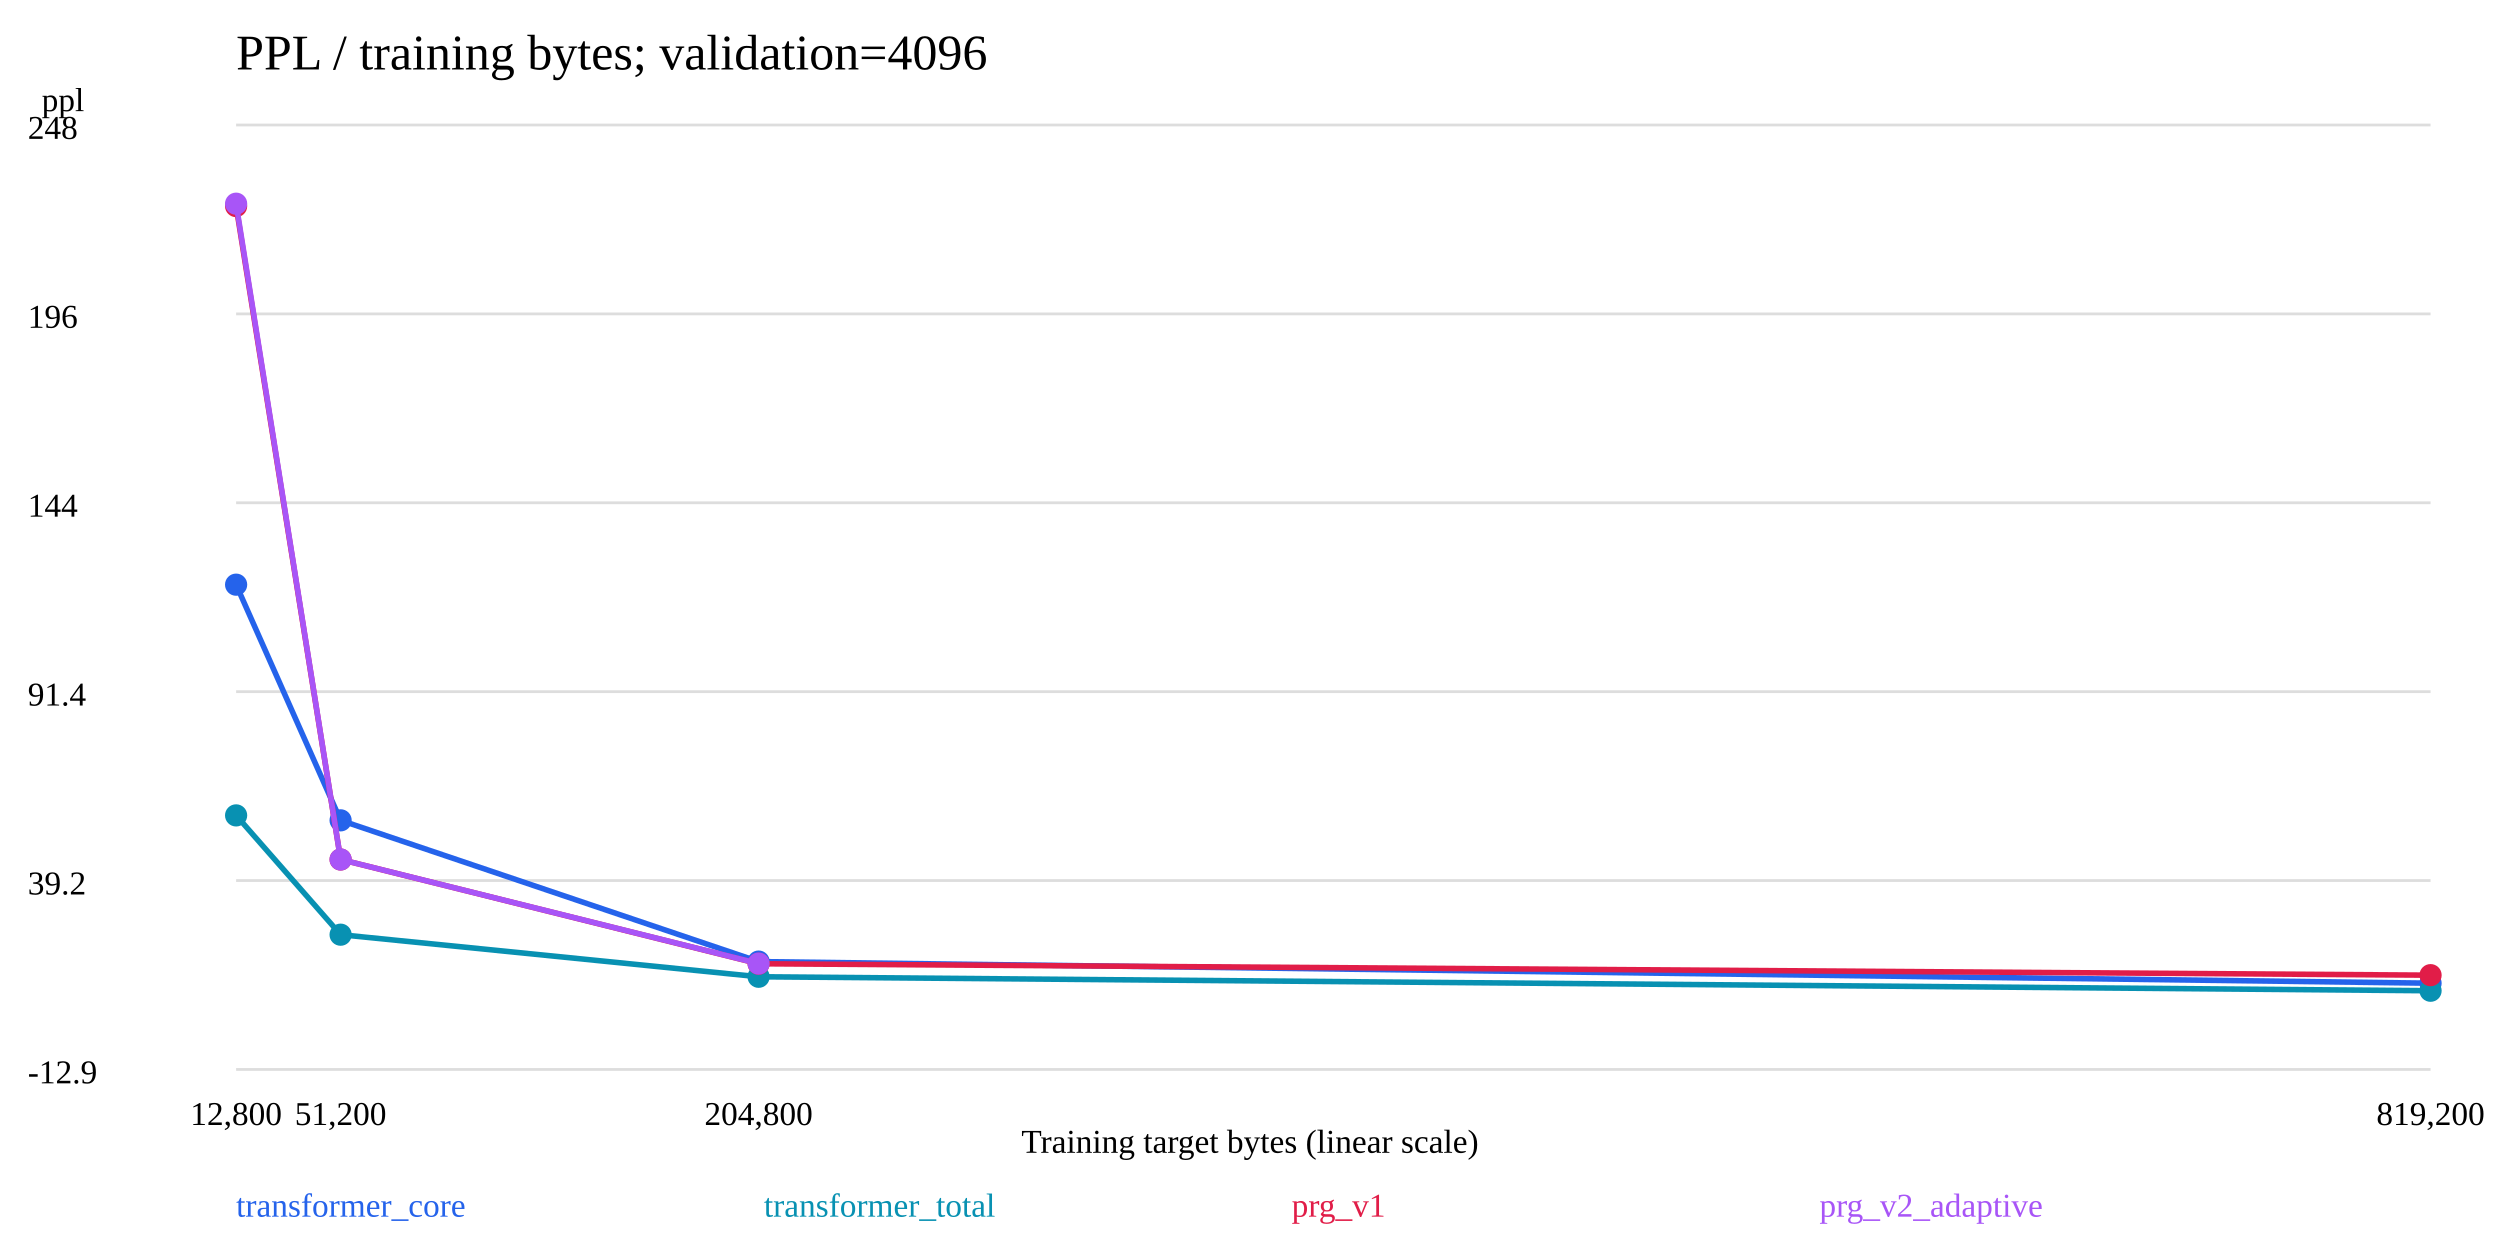
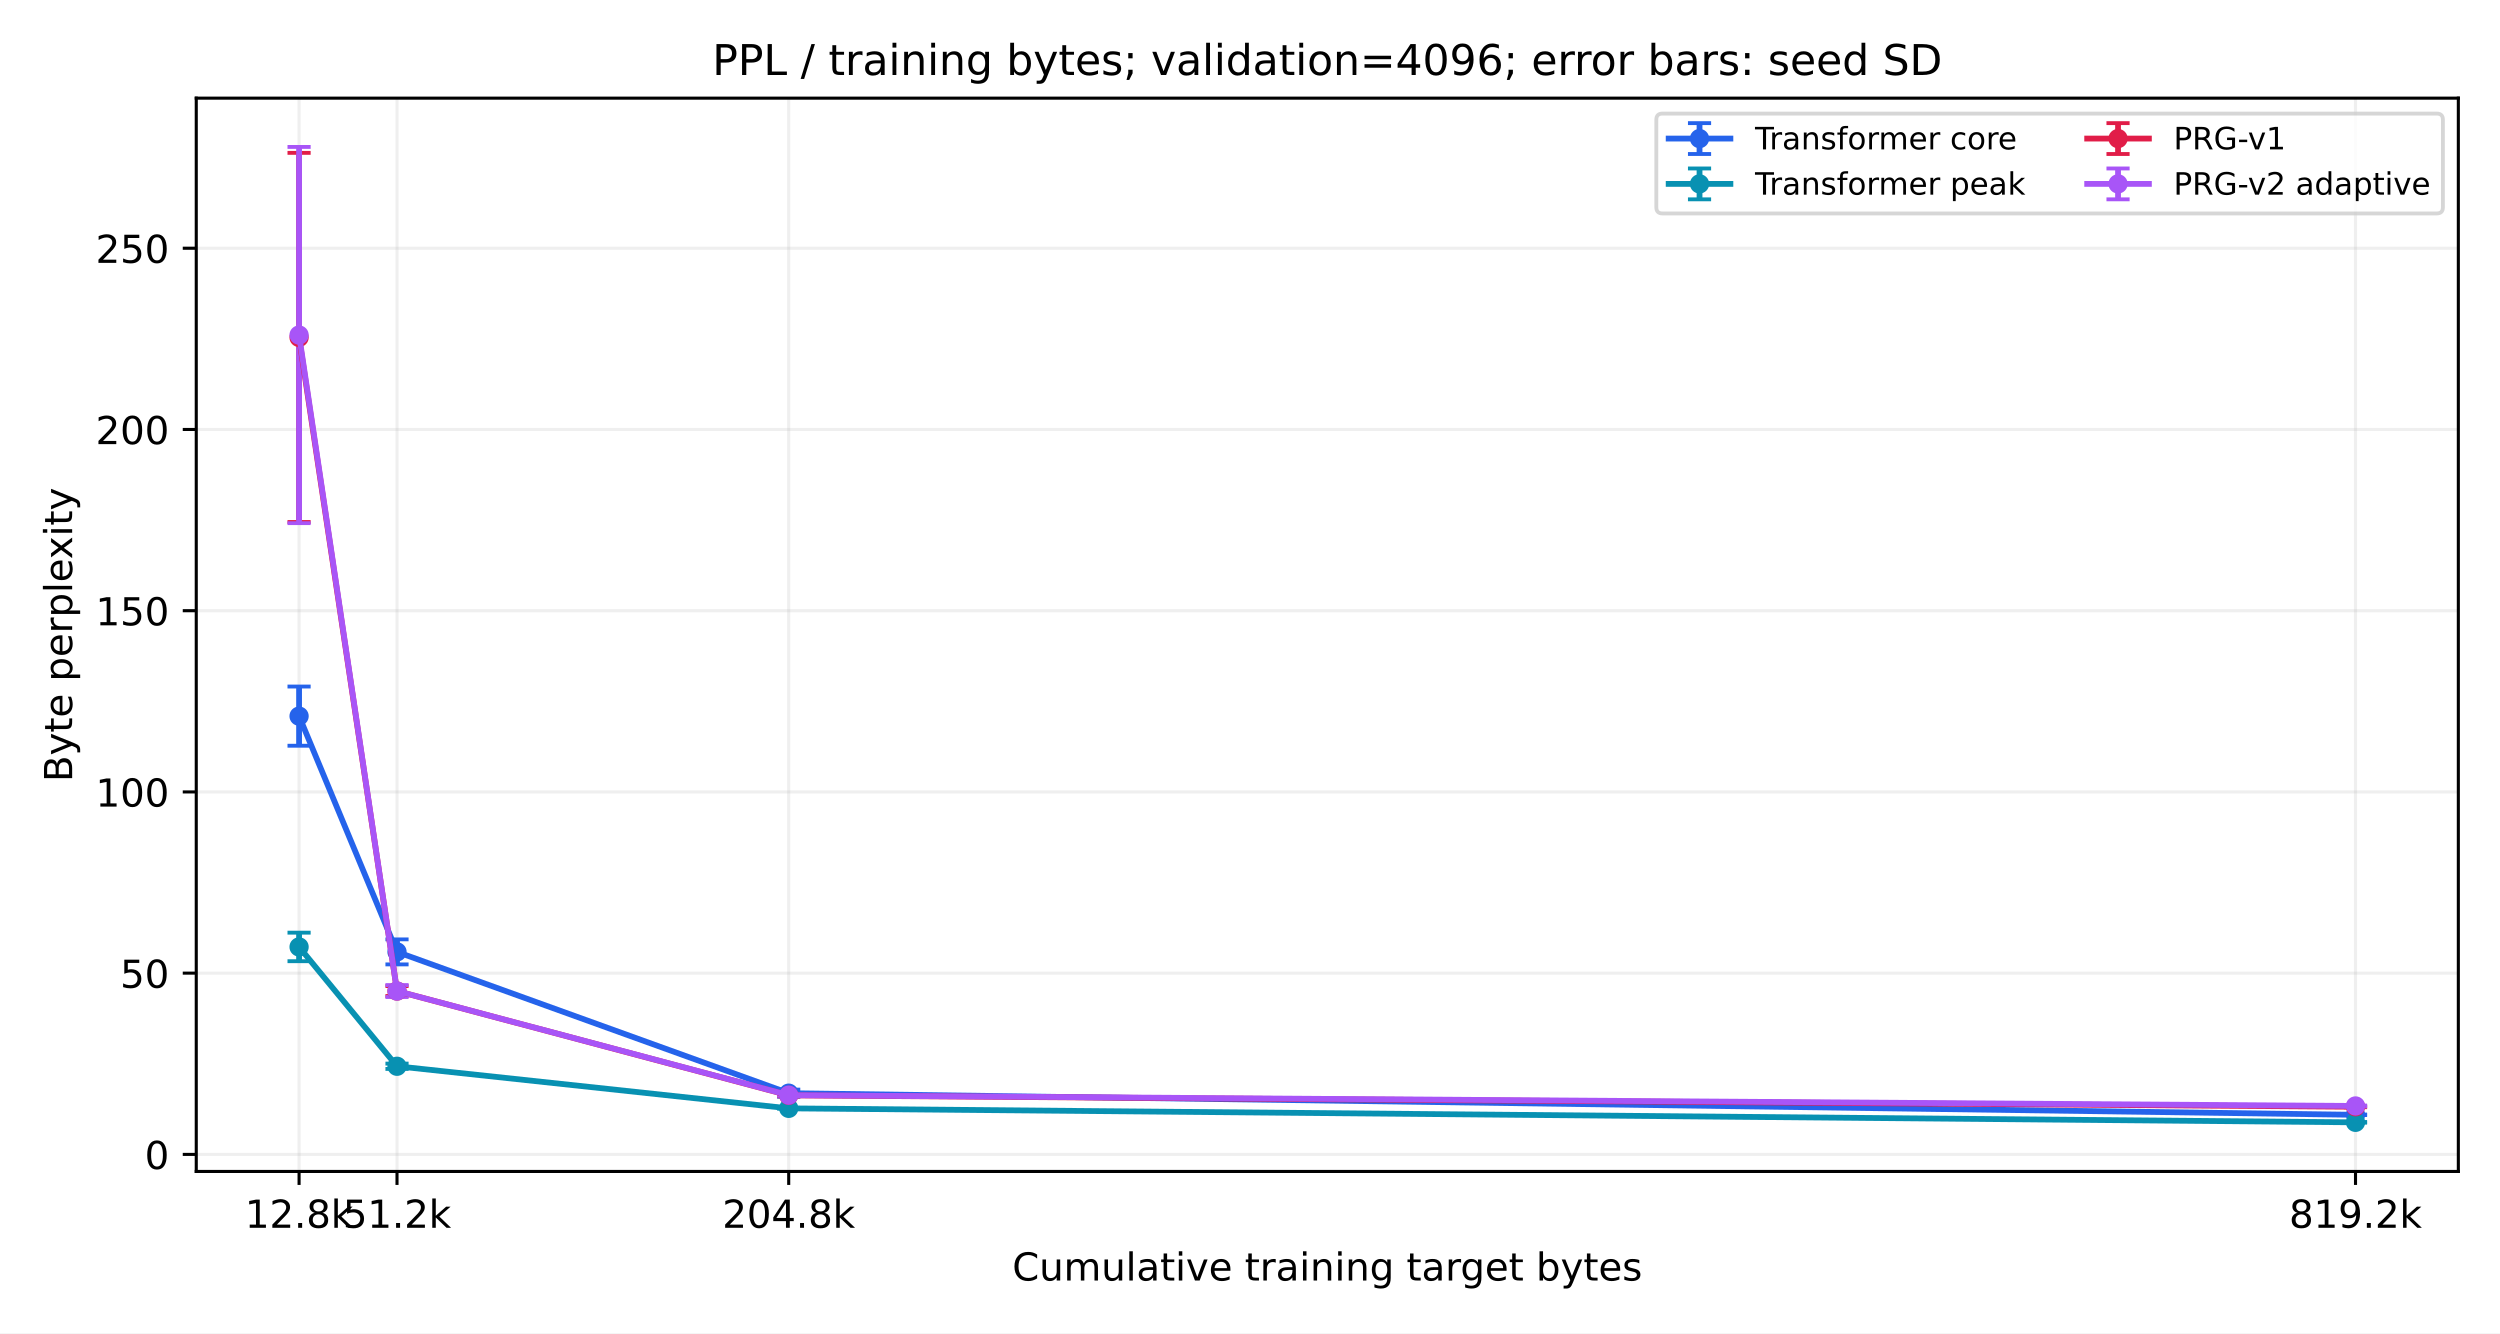
- <svg xmlns="http://www.w3.org/2000/svg" width="900" height="450" viewBox="0 0 900 450">
-   <rect width="100%" height="100%" fill="white" />
-   <text x="85" y="25" font-size="18">PPL / training bytes; validation=4096</text>
-   <line x1="85" x2="875" y1="385.0" y2="385.0" stroke="#ddd" />
-   <text x="10" y="390.0" font-size="12">-12.9</text>
-   <line x1="85" x2="875" y1="317.0" y2="317.0" stroke="#ddd" />
-   <text x="10" y="322.0" font-size="12">39.2</text>
-   <line x1="85" x2="875" y1="249.0" y2="249.0" stroke="#ddd" />
-   <text x="10" y="254.0" font-size="12">91.4</text>
-   <line x1="85" x2="875" y1="181" y2="181" stroke="#ddd" />
-   <text x="10" y="186" font-size="12">144</text>
-   <line x1="85" x2="875" y1="113.0" y2="113.0" stroke="#ddd" />
-   <text x="10" y="118.0" font-size="12">196</text>
-   <line x1="85" x2="875" y1="45.0" y2="45.0" stroke="#ddd" />
-   <text x="10" y="50.0" font-size="12">248</text>
-   <text x="85.0" y="405" text-anchor="middle" font-size="12">12,800</text>
-   <text x="122.619" y="405" text-anchor="middle" font-size="12">51,200</text>
-   <text x="273.095" y="405" text-anchor="middle" font-size="12">204,800</text>
-   <text x="875.0" y="405" text-anchor="middle" font-size="12">819,200</text>
-   <polyline points="85.00,210.48 122.62,295.32 273.10,346.17 875.00,353.95" fill="none" stroke="#2563eb" stroke-width="2" />
-   <circle cx="85.0" cy="210.484" r="4" fill="#2563eb" />
-   <circle cx="122.619" cy="295.323" r="4" fill="#2563eb" />
-   <circle cx="273.095" cy="346.171" r="4" fill="#2563eb" />
-   <circle cx="875.0" cy="353.952" r="4" fill="#2563eb" />
-   <text x="85" y="438" fill="#2563eb" font-size="12">transformer_core</text>
-   <polyline points="85.00,293.54 122.62,336.49 273.10,351.64 875.00,356.67" fill="none" stroke="#0891b2" stroke-width="2" />
-   <circle cx="85.0" cy="293.544" r="4" fill="#0891b2" />
-   <circle cx="122.619" cy="336.488" r="4" fill="#0891b2" />
-   <circle cx="273.095" cy="351.637" r="4" fill="#0891b2" />
-   <circle cx="875.0" cy="356.667" r="4" fill="#0891b2" />
-   <text x="275" y="438" fill="#0891b2" font-size="12">transformer_total</text>
-   <polyline points="85.00,74.19 122.62,309.42 273.10,346.95 875.00,351.06" fill="none" stroke="#e11d48" stroke-width="2" />
-   <circle cx="85.0" cy="74.187" r="4" fill="#e11d48" />
-   <circle cx="122.619" cy="309.419" r="4" fill="#e11d48" />
-   <circle cx="273.095" cy="346.954" r="4" fill="#e11d48" />
-   <circle cx="875.0" cy="351.06" r="4" fill="#e11d48" />
-   <text x="465" y="438" fill="#e11d48" font-size="12">prg_v1</text>
-   <polyline points="85.00,73.33 122.62,309.41 273.10,346.90" fill="none" stroke="#a855f7" stroke-width="2" />
-   <circle cx="85.0" cy="73.333" r="4" fill="#a855f7" />
-   <circle cx="122.619" cy="309.41" r="4" fill="#a855f7" />
-   <circle cx="273.095" cy="346.9" r="4" fill="#a855f7" />
-   <text x="655" y="438" fill="#a855f7" font-size="12">prg_v2_adaptive</text>
-   <text x="450" y="415" text-anchor="middle" font-size="12">Training target bytes (linear scale)</text>
-   <text x="15" y="40" font-size="12">ppl</text>
+ <svg xmlns="http://www.w3.org/2000/svg" xmlns:xlink="http://www.w3.org/1999/xlink" width="648pt" height="345.6pt" viewBox="0 0 648 345.6" version="1.1">
+   <defs>
+     <style type="text/css">*{stroke-linejoin: round; stroke-linecap: butt}</style>
+   </defs>
+   <g id="figure_1">
+     <g id="patch_1">
+       <path d="M 0 345.6 L 648 345.6 L 648 0 L 0 0 z " style="fill: #ffffff" />
+     </g>
+     <g id="axes_1">
+       <g id="patch_2">
+         <path d="M 50.87 303.64 L 637.2 303.64 L 637.2 25.44 L 50.87 25.44 z " style="fill: #ffffff" />
+       </g>
+       <g id="matplotlib.axis_1">
+         <g id="xtick_1">
+           <g id="line2d_1">
+             <path d="M 77.521 303.64 L 77.521 25.44 " clip-path="url(#pd39d0b8ee3)" style="fill: none; stroke: #b0b0b0; stroke-opacity: 0.2; stroke-width: 0.8; stroke-linecap: square" />
+           </g>
+           <g id="line2d_2">
+             <defs>
+               <path id="m1986280dcb" d="M 0 0 L 0 3.5 " style="stroke: #000000; stroke-width: 0.8" />
+             </defs>
+             <g>
+               <use xlink:href="#m1986280dcb" x="77.521" y="303.64" style="stroke: #000000; stroke-width: 0.8" />
+             </g>
+           </g>
+           <g id="text_1">
+             <text style="font-size: 10px; font-family: 'DejaVu Sans', 'Bitstream Vera Sans', 'Computer Modern Sans Serif', 'Lucida Grande', 'Verdana', 'Geneva', 'Lucid', 'Arial', 'Helvetica', 'Avant Garde', sans-serif; text-anchor: middle" x="77.521" y="318.238" transform="rotate(-0 77.52136 318.2384)">12.8k</text>
+           </g>
+         </g>
+         <g id="xtick_2">
+           <g id="line2d_3">
+             <path d="M 102.904 303.64 L 102.904 25.44 " clip-path="url(#pd39d0b8ee3)" style="fill: none; stroke: #b0b0b0; stroke-opacity: 0.2; stroke-width: 0.8; stroke-linecap: square" />
+           </g>
+           <g id="line2d_4">
+             <g>
+               <use xlink:href="#m1986280dcb" x="102.904" y="303.64" style="stroke: #000000; stroke-width: 0.8" />
+             </g>
+           </g>
+           <g id="text_2">
+             <text style="font-size: 10px; font-family: 'DejaVu Sans', 'Bitstream Vera Sans', 'Computer Modern Sans Serif', 'Lucida Grande', 'Verdana', 'Geneva', 'Lucid', 'Arial', 'Helvetica', 'Avant Garde', sans-serif; text-anchor: middle" x="102.904" y="318.238" transform="rotate(-0 102.9036 318.2384)">51.2k</text>
+           </g>
+         </g>
+         <g id="xtick_3">
+           <g id="line2d_5">
+             <path d="M 204.433 303.64 L 204.433 25.44 " clip-path="url(#pd39d0b8ee3)" style="fill: none; stroke: #b0b0b0; stroke-opacity: 0.2; stroke-width: 0.8; stroke-linecap: square" />
+           </g>
+           <g id="line2d_6">
+             <g>
+               <use xlink:href="#m1986280dcb" x="204.433" y="303.64" style="stroke: #000000; stroke-width: 0.8" />
+             </g>
+           </g>
+           <g id="text_3">
+             <text style="font-size: 10px; font-family: 'DejaVu Sans', 'Bitstream Vera Sans', 'Computer Modern Sans Serif', 'Lucida Grande', 'Verdana', 'Geneva', 'Lucid', 'Arial', 'Helvetica', 'Avant Garde', sans-serif; text-anchor: middle" x="204.433" y="318.238" transform="rotate(-0 204.4326 318.2384)">204.8k</text>
+           </g>
+         </g>
+         <g id="xtick_4">
+           <g id="line2d_7">
+             <path d="M 610.549 303.64 L 610.549 25.44 " clip-path="url(#pd39d0b8ee3)" style="fill: none; stroke: #b0b0b0; stroke-opacity: 0.2; stroke-width: 0.8; stroke-linecap: square" />
+           </g>
+           <g id="line2d_8">
+             <g>
+               <use xlink:href="#m1986280dcb" x="610.549" y="303.64" style="stroke: #000000; stroke-width: 0.8" />
+             </g>
+           </g>
+           <g id="text_4">
+             <text style="font-size: 10px; font-family: 'DejaVu Sans', 'Bitstream Vera Sans', 'Computer Modern Sans Serif', 'Lucida Grande', 'Verdana', 'Geneva', 'Lucid', 'Arial', 'Helvetica', 'Avant Garde', sans-serif; text-anchor: middle" x="610.549" y="318.238" transform="rotate(-0 610.5486 318.2384)">819.2k</text>
+           </g>
+         </g>
+         <g id="text_5">
+           <text style="font-size: 10px; font-family: 'DejaVu Sans', 'Bitstream Vera Sans', 'Computer Modern Sans Serif', 'Lucida Grande', 'Verdana', 'Geneva', 'Lucid', 'Arial', 'Helvetica', 'Avant Garde', sans-serif; text-anchor: middle" x="344.035" y="331.917" transform="rotate(-0 344.035 331.9166)">Cumulative training target bytes</text>
+         </g>
+       </g>
+       <g id="matplotlib.axis_2">
+         <g id="ytick_1">
+           <g id="line2d_9">
+             <path d="M 50.87 299.216 L 637.2 299.216 " clip-path="url(#pd39d0b8ee3)" style="fill: none; stroke: #b0b0b0; stroke-opacity: 0.2; stroke-width: 0.8; stroke-linecap: square" />
+           </g>
+           <g id="line2d_10">
+             <defs>
+               <path id="mdb5ca805af" d="M 0 0 L -3.5 0 " style="stroke: #000000; stroke-width: 0.8" />
+             </defs>
+             <g>
+               <use xlink:href="#mdb5ca805af" x="50.87" y="299.216" style="stroke: #000000; stroke-width: 0.8" />
+             </g>
+           </g>
+           <g id="text_6">
+             <text style="font-size: 10px; font-family: 'DejaVu Sans', 'Bitstream Vera Sans', 'Computer Modern Sans Serif', 'Lucida Grande', 'Verdana', 'Geneva', 'Lucid', 'Arial', 'Helvetica', 'Avant Garde', sans-serif; text-anchor: end" x="43.87" y="303.015" transform="rotate(-0 43.87 303.0149)">0</text>
+           </g>
+         </g>
+         <g id="ytick_2">
+           <g id="line2d_11">
+             <path d="M 50.87 252.241 L 637.2 252.241 " clip-path="url(#pd39d0b8ee3)" style="fill: none; stroke: #b0b0b0; stroke-opacity: 0.2; stroke-width: 0.8; stroke-linecap: square" />
+           </g>
+           <g id="line2d_12">
+             <g>
+               <use xlink:href="#mdb5ca805af" x="50.87" y="252.241" style="stroke: #000000; stroke-width: 0.8" />
+             </g>
+           </g>
+           <g id="text_7">
+             <text style="font-size: 10px; font-family: 'DejaVu Sans', 'Bitstream Vera Sans', 'Computer Modern Sans Serif', 'Lucida Grande', 'Verdana', 'Geneva', 'Lucid', 'Arial', 'Helvetica', 'Avant Garde', sans-serif; text-anchor: end" x="43.87" y="256.041" transform="rotate(-0 43.87 256.0405)">50</text>
+           </g>
+         </g>
+         <g id="ytick_3">
+           <g id="line2d_13">
+             <path d="M 50.87 205.267 L 637.2 205.267 " clip-path="url(#pd39d0b8ee3)" style="fill: none; stroke: #b0b0b0; stroke-opacity: 0.2; stroke-width: 0.8; stroke-linecap: square" />
+           </g>
+           <g id="line2d_14">
+             <g>
+               <use xlink:href="#mdb5ca805af" x="50.87" y="205.267" style="stroke: #000000; stroke-width: 0.8" />
+             </g>
+           </g>
+           <g id="text_8">
+             <text style="font-size: 10px; font-family: 'DejaVu Sans', 'Bitstream Vera Sans', 'Computer Modern Sans Serif', 'Lucida Grande', 'Verdana', 'Geneva', 'Lucid', 'Arial', 'Helvetica', 'Avant Garde', sans-serif; text-anchor: end" x="43.87" y="209.066" transform="rotate(-0 43.87 209.0662)">100</text>
+           </g>
+         </g>
+         <g id="ytick_4">
+           <g id="line2d_15">
+             <path d="M 50.87 158.293 L 637.2 158.293 " clip-path="url(#pd39d0b8ee3)" style="fill: none; stroke: #b0b0b0; stroke-opacity: 0.2; stroke-width: 0.8; stroke-linecap: square" />
+           </g>
+           <g id="line2d_16">
+             <g>
+               <use xlink:href="#mdb5ca805af" x="50.87" y="158.293" style="stroke: #000000; stroke-width: 0.8" />
+             </g>
+           </g>
+           <g id="text_9">
+             <text style="font-size: 10px; font-family: 'DejaVu Sans', 'Bitstream Vera Sans', 'Computer Modern Sans Serif', 'Lucida Grande', 'Verdana', 'Geneva', 'Lucid', 'Arial', 'Helvetica', 'Avant Garde', sans-serif; text-anchor: end" x="43.87" y="162.092" transform="rotate(-0 43.87 162.0919)">150</text>
+           </g>
+         </g>
+         <g id="ytick_5">
+           <g id="line2d_17">
+             <path d="M 50.87 111.318 L 637.2 111.318 " clip-path="url(#pd39d0b8ee3)" style="fill: none; stroke: #b0b0b0; stroke-opacity: 0.2; stroke-width: 0.8; stroke-linecap: square" />
+           </g>
+           <g id="line2d_18">
+             <g>
+               <use xlink:href="#mdb5ca805af" x="50.87" y="111.318" style="stroke: #000000; stroke-width: 0.8" />
+             </g>
+           </g>
+           <g id="text_10">
+             <text style="font-size: 10px; font-family: 'DejaVu Sans', 'Bitstream Vera Sans', 'Computer Modern Sans Serif', 'Lucida Grande', 'Verdana', 'Geneva', 'Lucid', 'Arial', 'Helvetica', 'Avant Garde', sans-serif; text-anchor: end" x="43.87" y="115.118" transform="rotate(-0 43.87 115.1175)">200</text>
+           </g>
+         </g>
+         <g id="ytick_6">
+           <g id="line2d_19">
+             <path d="M 50.87 64.344 L 637.2 64.344 " clip-path="url(#pd39d0b8ee3)" style="fill: none; stroke: #b0b0b0; stroke-opacity: 0.2; stroke-width: 0.8; stroke-linecap: square" />
+           </g>
+           <g id="line2d_20">
+             <g>
+               <use xlink:href="#mdb5ca805af" x="50.87" y="64.344" style="stroke: #000000; stroke-width: 0.8" />
+             </g>
+           </g>
+           <g id="text_11">
+             <text style="font-size: 10px; font-family: 'DejaVu Sans', 'Bitstream Vera Sans', 'Computer Modern Sans Serif', 'Lucida Grande', 'Verdana', 'Geneva', 'Lucid', 'Arial', 'Helvetica', 'Avant Garde', sans-serif; text-anchor: end" x="43.87" y="68.143" transform="rotate(-0 43.87 68.14321)">250</text>
+           </g>
+         </g>
+         <g id="text_12">
+           <text style="font-size: 10px; font-family: 'DejaVu Sans', 'Bitstream Vera Sans', 'Computer Modern Sans Serif', 'Lucida Grande', 'Verdana', 'Geneva', 'Lucid', 'Arial', 'Helvetica', 'Avant Garde', sans-serif; text-anchor: middle" x="18.703" y="164.54" transform="rotate(-90 18.70281 164.54)">Byte perplexity</text>
+         </g>
+       </g>
+       <g id="LineCollection_1">
+         <path d="M 77.521 193.294 L 77.521 177.957 " clip-path="url(#pd39d0b8ee3)" style="fill: none; stroke: #2563eb; stroke-width: 1.5" />
+         <path d="M 102.904 249.973 L 102.904 243.484 " clip-path="url(#pd39d0b8ee3)" style="fill: none; stroke: #2563eb; stroke-width: 1.5" />
+         <path d="M 204.433 284.272 L 204.433 282.43 " clip-path="url(#pd39d0b8ee3)" style="fill: none; stroke: #2563eb; stroke-width: 1.5" />
+         <path d="M 610.549 289.031 L 610.549 288.879 " clip-path="url(#pd39d0b8ee3)" style="fill: none; stroke: #2563eb; stroke-width: 1.5" />
+       </g>
+       <g id="line2d_21">
+         <defs>
+           <path id="m1d0e846e0e" d="M 3 0 L -3 -0 " style="stroke: #2563eb" />
+         </defs>
+         <g clip-path="url(#pd39d0b8ee3)">
+           <use xlink:href="#m1d0e846e0e" x="77.521" y="193.294" style="fill: #2563eb; stroke: #2563eb" />
+           <use xlink:href="#m1d0e846e0e" x="102.904" y="249.973" style="fill: #2563eb; stroke: #2563eb" />
+           <use xlink:href="#m1d0e846e0e" x="204.433" y="284.272" style="fill: #2563eb; stroke: #2563eb" />
+           <use xlink:href="#m1d0e846e0e" x="610.549" y="289.031" style="fill: #2563eb; stroke: #2563eb" />
+         </g>
+       </g>
+       <g id="line2d_22">
+         <g clip-path="url(#pd39d0b8ee3)">
+           <use xlink:href="#m1d0e846e0e" x="77.521" y="177.957" style="fill: #2563eb; stroke: #2563eb" />
+           <use xlink:href="#m1d0e846e0e" x="102.904" y="243.484" style="fill: #2563eb; stroke: #2563eb" />
+           <use xlink:href="#m1d0e846e0e" x="204.433" y="282.43" style="fill: #2563eb; stroke: #2563eb" />
+           <use xlink:href="#m1d0e846e0e" x="610.549" y="288.879" style="fill: #2563eb; stroke: #2563eb" />
+         </g>
+       </g>
+       <g id="LineCollection_2">
+         <path d="M 77.521 249.148 L 77.521 241.746 " clip-path="url(#pd39d0b8ee3)" style="fill: none; stroke: #0891b2; stroke-width: 1.5" />
+         <path d="M 102.904 277.074 L 102.904 275.679 " clip-path="url(#pd39d0b8ee3)" style="fill: none; stroke: #0891b2; stroke-width: 1.5" />
+         <path d="M 204.433 287.393 L 204.433 287.182 " clip-path="url(#pd39d0b8ee3)" style="fill: none; stroke: #0891b2; stroke-width: 1.5" />
+         <path d="M 610.549 290.995 L 610.549 290.826 " clip-path="url(#pd39d0b8ee3)" style="fill: none; stroke: #0891b2; stroke-width: 1.5" />
+       </g>
+       <g id="line2d_23">
+         <defs>
+           <path id="m05fc8b4bbe" d="M 3 0 L -3 -0 " style="stroke: #0891b2" />
+         </defs>
+         <g clip-path="url(#pd39d0b8ee3)">
+           <use xlink:href="#m05fc8b4bbe" x="77.521" y="249.148" style="fill: #0891b2; stroke: #0891b2" />
+           <use xlink:href="#m05fc8b4bbe" x="102.904" y="277.074" style="fill: #0891b2; stroke: #0891b2" />
+           <use xlink:href="#m05fc8b4bbe" x="204.433" y="287.393" style="fill: #0891b2; stroke: #0891b2" />
+           <use xlink:href="#m05fc8b4bbe" x="610.549" y="290.995" style="fill: #0891b2; stroke: #0891b2" />
+         </g>
+       </g>
+       <g id="line2d_24">
+         <g clip-path="url(#pd39d0b8ee3)">
+           <use xlink:href="#m05fc8b4bbe" x="77.521" y="241.746" style="fill: #0891b2; stroke: #0891b2" />
+           <use xlink:href="#m05fc8b4bbe" x="102.904" y="275.679" style="fill: #0891b2; stroke: #0891b2" />
+           <use xlink:href="#m05fc8b4bbe" x="204.433" y="287.182" style="fill: #0891b2; stroke: #0891b2" />
+           <use xlink:href="#m05fc8b4bbe" x="610.549" y="290.826" style="fill: #0891b2; stroke: #0891b2" />
+         </g>
+       </g>
+       <g id="LineCollection_3">
+         <path d="M 77.521 135.296 L 77.521 39.624 " clip-path="url(#pd39d0b8ee3)" style="fill: none; stroke: #e11d48; stroke-width: 1.5" />
+         <path d="M 102.904 258.17 L 102.904 255.592 " clip-path="url(#pd39d0b8ee3)" style="fill: none; stroke: #e11d48; stroke-width: 1.5" />
+         <path d="M 204.433 284.159 L 204.433 283.671 " clip-path="url(#pd39d0b8ee3)" style="fill: none; stroke: #e11d48; stroke-width: 1.5" />
+         <path d="M 610.549 286.989 L 610.549 286.756 " clip-path="url(#pd39d0b8ee3)" style="fill: none; stroke: #e11d48; stroke-width: 1.5" />
+       </g>
+       <g id="line2d_25">
+         <defs>
+           <path id="m4aaf0778f5" d="M 3 0 L -3 -0 " style="stroke: #e11d48" />
+         </defs>
+         <g clip-path="url(#pd39d0b8ee3)">
+           <use xlink:href="#m4aaf0778f5" x="77.521" y="135.296" style="fill: #e11d48; stroke: #e11d48" />
+           <use xlink:href="#m4aaf0778f5" x="102.904" y="258.17" style="fill: #e11d48; stroke: #e11d48" />
+           <use xlink:href="#m4aaf0778f5" x="204.433" y="284.159" style="fill: #e11d48; stroke: #e11d48" />
+           <use xlink:href="#m4aaf0778f5" x="610.549" y="286.989" style="fill: #e11d48; stroke: #e11d48" />
+         </g>
+       </g>
+       <g id="line2d_26">
+         <g clip-path="url(#pd39d0b8ee3)">
+           <use xlink:href="#m4aaf0778f5" x="77.521" y="39.624" style="fill: #e11d48; stroke: #e11d48" />
+           <use xlink:href="#m4aaf0778f5" x="102.904" y="255.592" style="fill: #e11d48; stroke: #e11d48" />
+           <use xlink:href="#m4aaf0778f5" x="204.433" y="283.671" style="fill: #e11d48; stroke: #e11d48" />
+           <use xlink:href="#m4aaf0778f5" x="610.549" y="286.756" style="fill: #e11d48; stroke: #e11d48" />
+         </g>
+       </g>
+       <g id="LineCollection_4">
+         <path d="M 77.521 135.604 L 77.521 38.085 " clip-path="url(#pd39d0b8ee3)" style="fill: none; stroke: #a855f7; stroke-width: 1.5" />
+         <path d="M 102.904 258.422 L 102.904 255.327 " clip-path="url(#pd39d0b8ee3)" style="fill: none; stroke: #a855f7; stroke-width: 1.5" />
+         <path d="M 204.433 284.032 L 204.433 283.72 " clip-path="url(#pd39d0b8ee3)" style="fill: none; stroke: #a855f7; stroke-width: 1.5" />
+         <path d="M 610.549 286.79 L 610.549 286.546 " clip-path="url(#pd39d0b8ee3)" style="fill: none; stroke: #a855f7; stroke-width: 1.5" />
+       </g>
+       <g id="line2d_27">
+         <defs>
+           <path id="mf4672941f1" d="M 3 0 L -3 -0 " style="stroke: #a855f7" />
+         </defs>
+         <g clip-path="url(#pd39d0b8ee3)">
+           <use xlink:href="#mf4672941f1" x="77.521" y="135.604" style="fill: #a855f7; stroke: #a855f7" />
+           <use xlink:href="#mf4672941f1" x="102.904" y="258.422" style="fill: #a855f7; stroke: #a855f7" />
+           <use xlink:href="#mf4672941f1" x="204.433" y="284.032" style="fill: #a855f7; stroke: #a855f7" />
+           <use xlink:href="#mf4672941f1" x="610.549" y="286.79" style="fill: #a855f7; stroke: #a855f7" />
+         </g>
+       </g>
+       <g id="line2d_28">
+         <g clip-path="url(#pd39d0b8ee3)">
+           <use xlink:href="#mf4672941f1" x="77.521" y="38.085" style="fill: #a855f7; stroke: #a855f7" />
+           <use xlink:href="#mf4672941f1" x="102.904" y="255.327" style="fill: #a855f7; stroke: #a855f7" />
+           <use xlink:href="#mf4672941f1" x="204.433" y="283.72" style="fill: #a855f7; stroke: #a855f7" />
+           <use xlink:href="#mf4672941f1" x="610.549" y="286.546" style="fill: #a855f7; stroke: #a855f7" />
+         </g>
+       </g>
+       <g id="line2d_29">
+         <path d="M 77.521 185.625 L 102.904 246.729 L 204.433 283.351 L 610.549 288.955 " clip-path="url(#pd39d0b8ee3)" style="fill: none; stroke: #2563eb; stroke-width: 1.5; stroke-linecap: square" />
+         <defs>
+           <path id="mba3e8f5385" d="M 0 2 C 0.53 2 1.039 1.789 1.414 1.414 C 1.789 1.039 2 0.53 2 0 C 2 -0.53 1.789 -1.039 1.414 -1.414 C 1.039 -1.789 0.53 -2 0 -2 C -0.53 -2 -1.039 -1.789 -1.414 -1.414 C -1.789 -1.039 -2 -0.53 -2 0 C -2 0.53 -1.789 1.039 -1.414 1.414 C -1.039 1.789 -0.53 2 0 2 z " style="stroke: #2563eb" />
+         </defs>
+         <g clip-path="url(#pd39d0b8ee3)">
+           <use xlink:href="#mba3e8f5385" x="77.521" y="185.625" style="fill: #2563eb; stroke: #2563eb" />
+           <use xlink:href="#mba3e8f5385" x="102.904" y="246.729" style="fill: #2563eb; stroke: #2563eb" />
+           <use xlink:href="#mba3e8f5385" x="204.433" y="283.351" style="fill: #2563eb; stroke: #2563eb" />
+           <use xlink:href="#mba3e8f5385" x="610.549" y="288.955" style="fill: #2563eb; stroke: #2563eb" />
+         </g>
+       </g>
+       <g id="line2d_30">
+         <path d="M 77.521 245.447 L 102.904 276.377 L 204.433 287.287 L 610.549 290.91 " clip-path="url(#pd39d0b8ee3)" style="fill: none; stroke: #0891b2; stroke-width: 1.5; stroke-linecap: square" />
+         <defs>
+           <path id="m99acc8d7de" d="M 0 2 C 0.53 2 1.039 1.789 1.414 1.414 C 1.789 1.039 2 0.53 2 0 C 2 -0.53 1.789 -1.039 1.414 -1.414 C 1.039 -1.789 0.53 -2 0 -2 C -0.53 -2 -1.039 -1.789 -1.414 -1.414 C -1.789 -1.039 -2 -0.53 -2 0 C -2 0.53 -1.789 1.039 -1.414 1.414 C -1.039 1.789 -0.53 2 0 2 z " style="stroke: #0891b2" />
+         </defs>
+         <g clip-path="url(#pd39d0b8ee3)">
+           <use xlink:href="#m99acc8d7de" x="77.521" y="245.447" style="fill: #0891b2; stroke: #0891b2" />
+           <use xlink:href="#m99acc8d7de" x="102.904" y="276.377" style="fill: #0891b2; stroke: #0891b2" />
+           <use xlink:href="#m99acc8d7de" x="204.433" y="287.287" style="fill: #0891b2; stroke: #0891b2" />
+           <use xlink:href="#m99acc8d7de" x="610.549" y="290.91" style="fill: #0891b2; stroke: #0891b2" />
+         </g>
+       </g>
+       <g id="line2d_31">
+         <path d="M 77.521 87.46 L 102.904 256.881 L 204.433 283.915 L 610.549 286.872 " clip-path="url(#pd39d0b8ee3)" style="fill: none; stroke: #e11d48; stroke-width: 1.5; stroke-linecap: square" />
+         <defs>
+           <path id="m996ac706c9" d="M 0 2 C 0.53 2 1.039 1.789 1.414 1.414 C 1.789 1.039 2 0.53 2 0 C 2 -0.53 1.789 -1.039 1.414 -1.414 C 1.039 -1.789 0.53 -2 0 -2 C -0.53 -2 -1.039 -1.789 -1.414 -1.414 C -1.789 -1.039 -2 -0.53 -2 0 C -2 0.53 -1.789 1.039 -1.414 1.414 C -1.039 1.789 -0.53 2 0 2 z " style="stroke: #e11d48" />
+         </defs>
+         <g clip-path="url(#pd39d0b8ee3)">
+           <use xlink:href="#m996ac706c9" x="77.521" y="87.46" style="fill: #e11d48; stroke: #e11d48" />
+           <use xlink:href="#m996ac706c9" x="102.904" y="256.881" style="fill: #e11d48; stroke: #e11d48" />
+           <use xlink:href="#m996ac706c9" x="204.433" y="283.915" style="fill: #e11d48; stroke: #e11d48" />
+           <use xlink:href="#m996ac706c9" x="610.549" y="286.872" style="fill: #e11d48; stroke: #e11d48" />
+         </g>
+       </g>
+       <g id="line2d_32">
+         <path d="M 77.521 86.845 L 102.904 256.874 L 204.433 283.876 L 610.549 286.668 " clip-path="url(#pd39d0b8ee3)" style="fill: none; stroke: #a855f7; stroke-width: 1.5; stroke-linecap: square" />
+         <defs>
+           <path id="m940aaf8ca3" d="M 0 2 C 0.53 2 1.039 1.789 1.414 1.414 C 1.789 1.039 2 0.53 2 0 C 2 -0.53 1.789 -1.039 1.414 -1.414 C 1.039 -1.789 0.53 -2 0 -2 C -0.53 -2 -1.039 -1.789 -1.414 -1.414 C -1.789 -1.039 -2 -0.53 -2 0 C -2 0.53 -1.789 1.039 -1.414 1.414 C -1.039 1.789 -0.53 2 0 2 z " style="stroke: #a855f7" />
+         </defs>
+         <g clip-path="url(#pd39d0b8ee3)">
+           <use xlink:href="#m940aaf8ca3" x="77.521" y="86.845" style="fill: #a855f7; stroke: #a855f7" />
+           <use xlink:href="#m940aaf8ca3" x="102.904" y="256.874" style="fill: #a855f7; stroke: #a855f7" />
+           <use xlink:href="#m940aaf8ca3" x="204.433" y="283.876" style="fill: #a855f7; stroke: #a855f7" />
+           <use xlink:href="#m940aaf8ca3" x="610.549" y="286.668" style="fill: #a855f7; stroke: #a855f7" />
+         </g>
+       </g>
+       <g id="patch_3">
+         <path d="M 50.87 303.64 L 50.87 25.44 " style="fill: none; stroke: #000000; stroke-width: 0.8; stroke-linejoin: miter; stroke-linecap: square" />
+       </g>
+       <g id="patch_4">
+         <path d="M 637.2 303.64 L 637.2 25.44 " style="fill: none; stroke: #000000; stroke-width: 0.8; stroke-linejoin: miter; stroke-linecap: square" />
+       </g>
+       <g id="patch_5">
+         <path d="M 50.87 303.64 L 637.2 303.64 " style="fill: none; stroke: #000000; stroke-width: 0.8; stroke-linejoin: miter; stroke-linecap: square" />
+       </g>
+       <g id="patch_6">
+         <path d="M 50.87 25.44 L 637.2 25.44 " style="fill: none; stroke: #000000; stroke-width: 0.8; stroke-linejoin: miter; stroke-linecap: square" />
+       </g>
+       <g id="text_13">
+         <text style="font-size: 11px; font-family: 'DejaVu Sans', 'Bitstream Vera Sans', 'Computer Modern Sans Serif', 'Lucida Grande', 'Verdana', 'Geneva', 'Lucid', 'Arial', 'Helvetica', 'Avant Garde', sans-serif; text-anchor: middle" x="344.035" y="19.44" transform="rotate(-0 344.035 19.44)">PPL / training bytes; validation=4096; error bars: seed SD</text>
+       </g>
+       <g id="legend_1">
+         <g id="patch_7">
+           <path d="M 430.919 55.325 L 631.6 55.325 Q 633.2 55.325 633.2 53.725 L 633.2 31.04 Q 633.2 29.44 631.6 29.44 L 430.919 29.44 Q 429.319 29.44 429.319 31.04 L 429.319 53.725 Q 429.319 55.325 430.919 55.325 z " style="fill: #ffffff; opacity: 0.8; stroke: #cccccc; stroke-linejoin: miter" />
+         </g>
+         <g id="LineCollection_5">
+           <path d="M 440.519 39.919 L 440.519 31.919 " style="fill: none; stroke: #2563eb; stroke-width: 1.5" />
+         </g>
+         <g id="line2d_33">
+           <g>
+             <use xlink:href="#m1d0e846e0e" x="440.519" y="39.919" style="fill: #2563eb; stroke: #2563eb" />
+           </g>
+         </g>
+         <g id="line2d_34">
+           <g>
+             <use xlink:href="#m1d0e846e0e" x="440.519" y="31.919" style="fill: #2563eb; stroke: #2563eb" />
+           </g>
+         </g>
+         <g id="line2d_35">
+           <path d="M 432.519 35.919 L 448.519 35.919 " style="fill: none; stroke: #2563eb; stroke-width: 1.5; stroke-linecap: square" />
+         </g>
+         <g id="line2d_36">
+           <g>
+             <use xlink:href="#mba3e8f5385" x="440.519" y="35.919" style="fill: #2563eb; stroke: #2563eb" />
+           </g>
+         </g>
+         <g id="text_14">
+           <text style="font-size: 8px; font-family: 'DejaVu Sans', 'Bitstream Vera Sans', 'Computer Modern Sans Serif', 'Lucida Grande', 'Verdana', 'Geneva', 'Lucid', 'Arial', 'Helvetica', 'Avant Garde', sans-serif; text-anchor: start" x="454.919" y="38.719" transform="rotate(-0 454.9187 38.71875)">Transformer core</text>
+         </g>
+         <g id="LineCollection_6">
+           <path d="M 440.519 51.661 L 440.519 43.661 " style="fill: none; stroke: #0891b2; stroke-width: 1.5" />
+         </g>
+         <g id="line2d_37">
+           <g>
+             <use xlink:href="#m05fc8b4bbe" x="440.519" y="51.661" style="fill: #0891b2; stroke: #0891b2" />
+           </g>
+         </g>
+         <g id="line2d_38">
+           <g>
+             <use xlink:href="#m05fc8b4bbe" x="440.519" y="43.661" style="fill: #0891b2; stroke: #0891b2" />
+           </g>
+         </g>
+         <g id="line2d_39">
+           <path d="M 432.519 47.661 L 448.519 47.661 " style="fill: none; stroke: #0891b2; stroke-width: 1.5; stroke-linecap: square" />
+         </g>
+         <g id="line2d_40">
+           <g>
+             <use xlink:href="#m99acc8d7de" x="440.519" y="47.661" style="fill: #0891b2; stroke: #0891b2" />
+           </g>
+         </g>
+         <g id="text_15">
+           <text style="font-size: 8px; font-family: 'DejaVu Sans', 'Bitstream Vera Sans', 'Computer Modern Sans Serif', 'Lucida Grande', 'Verdana', 'Geneva', 'Lucid', 'Arial', 'Helvetica', 'Avant Garde', sans-serif; text-anchor: start" x="454.919" y="50.461" transform="rotate(-0 454.9187 50.46125)">Transformer peak</text>
+         </g>
+         <g id="LineCollection_7">
+           <path d="M 548.996 39.919 L 548.996 31.919 " style="fill: none; stroke: #e11d48; stroke-width: 1.5" />
+         </g>
+         <g id="line2d_41">
+           <g>
+             <use xlink:href="#m4aaf0778f5" x="548.996" y="39.919" style="fill: #e11d48; stroke: #e11d48" />
+           </g>
+         </g>
+         <g id="line2d_42">
+           <g>
+             <use xlink:href="#m4aaf0778f5" x="548.996" y="31.919" style="fill: #e11d48; stroke: #e11d48" />
+           </g>
+         </g>
+         <g id="line2d_43">
+           <path d="M 540.996 35.919 L 556.996 35.919 " style="fill: none; stroke: #e11d48; stroke-width: 1.5; stroke-linecap: square" />
+         </g>
+         <g id="line2d_44">
+           <g>
+             <use xlink:href="#m996ac706c9" x="548.996" y="35.919" style="fill: #e11d48; stroke: #e11d48" />
+           </g>
+         </g>
+         <g id="text_16">
+           <text style="font-size: 8px; font-family: 'DejaVu Sans', 'Bitstream Vera Sans', 'Computer Modern Sans Serif', 'Lucida Grande', 'Verdana', 'Geneva', 'Lucid', 'Arial', 'Helvetica', 'Avant Garde', sans-serif; text-anchor: start" x="563.396" y="38.719" transform="rotate(-0 563.3963 38.71875)">PRG-v1</text>
+         </g>
+         <g id="LineCollection_8">
+           <path d="M 548.996 51.661 L 548.996 43.661 " style="fill: none; stroke: #a855f7; stroke-width: 1.5" />
+         </g>
+         <g id="line2d_45">
+           <g>
+             <use xlink:href="#mf4672941f1" x="548.996" y="51.661" style="fill: #a855f7; stroke: #a855f7" />
+           </g>
+         </g>
+         <g id="line2d_46">
+           <g>
+             <use xlink:href="#mf4672941f1" x="548.996" y="43.661" style="fill: #a855f7; stroke: #a855f7" />
+           </g>
+         </g>
+         <g id="line2d_47">
+           <path d="M 540.996 47.661 L 556.996 47.661 " style="fill: none; stroke: #a855f7; stroke-width: 1.5; stroke-linecap: square" />
+         </g>
+         <g id="line2d_48">
+           <g>
+             <use xlink:href="#m940aaf8ca3" x="548.996" y="47.661" style="fill: #a855f7; stroke: #a855f7" />
+           </g>
+         </g>
+         <g id="text_17">
+           <text style="font-size: 8px; font-family: 'DejaVu Sans', 'Bitstream Vera Sans', 'Computer Modern Sans Serif', 'Lucida Grande', 'Verdana', 'Geneva', 'Lucid', 'Arial', 'Helvetica', 'Avant Garde', sans-serif; text-anchor: start" x="563.396" y="50.461" transform="rotate(-0 563.3963 50.46125)">PRG-v2 adaptive</text>
+         </g>
+       </g>
+     </g>
+   </g>
+   <defs>
+     <clipPath id="pd39d0b8ee3">
+       <rect x="50.87" y="25.44" width="586.33" height="278.2" />
+     </clipPath>
+   </defs>
</svg>
